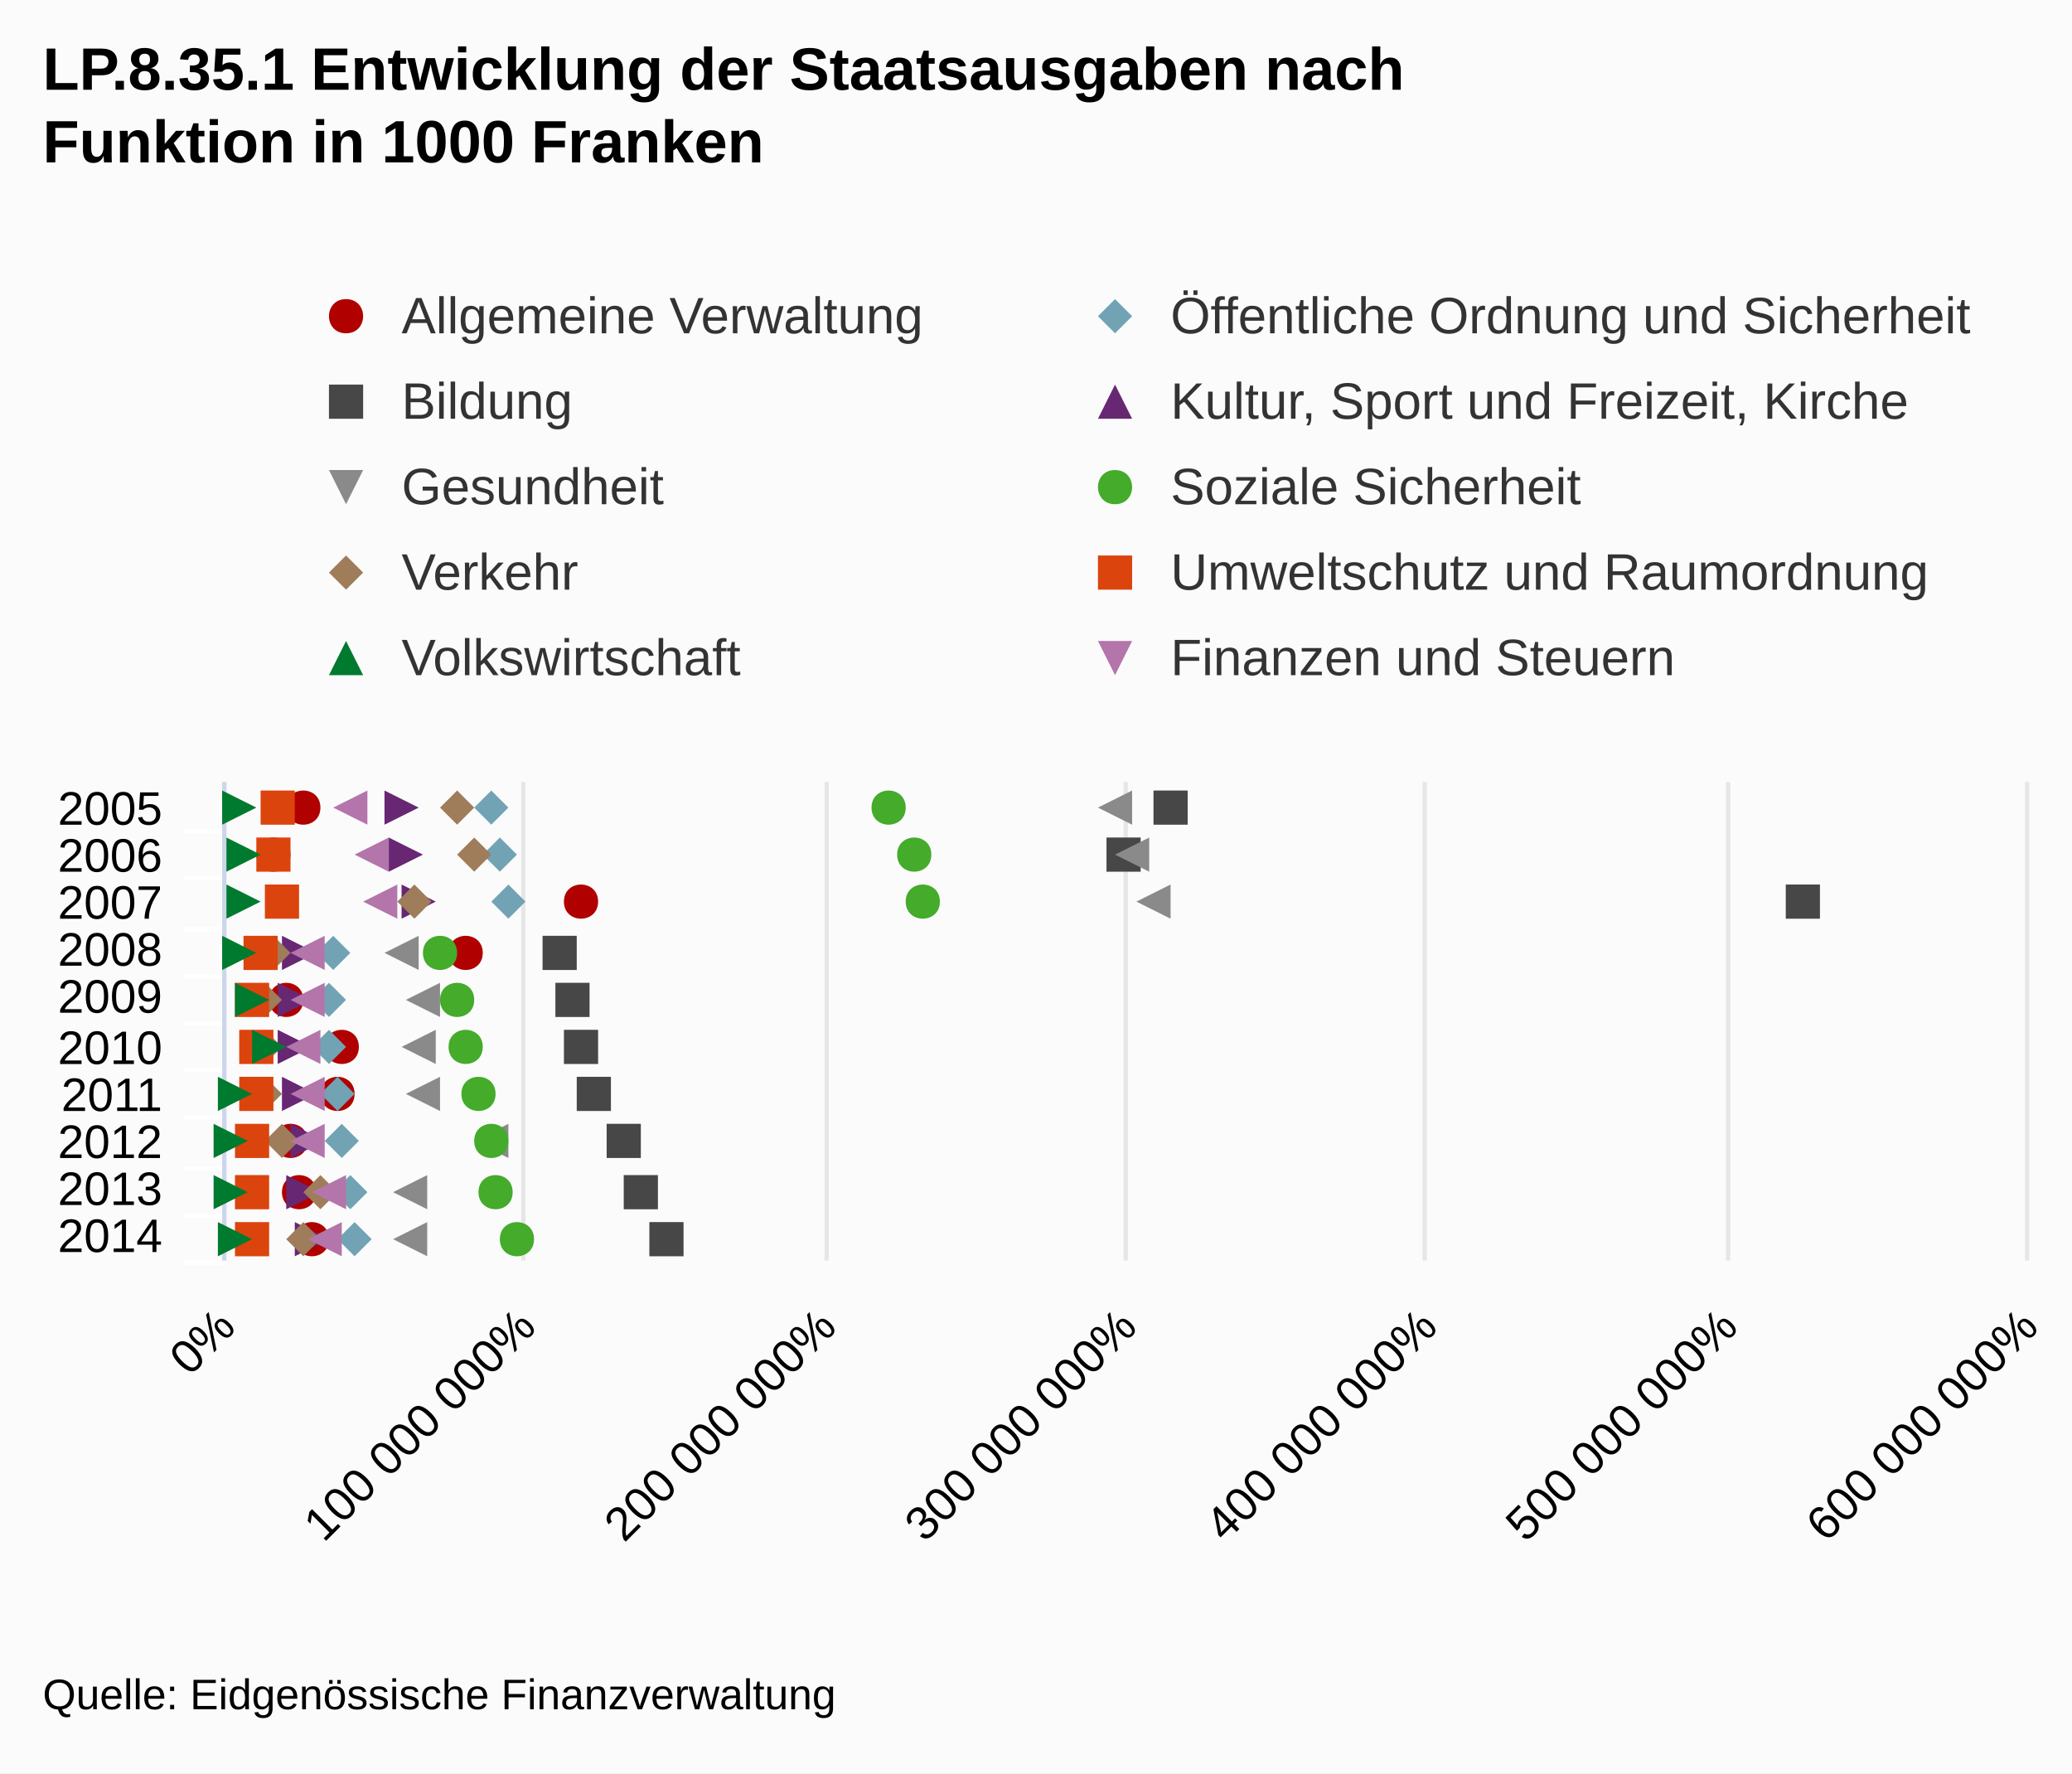
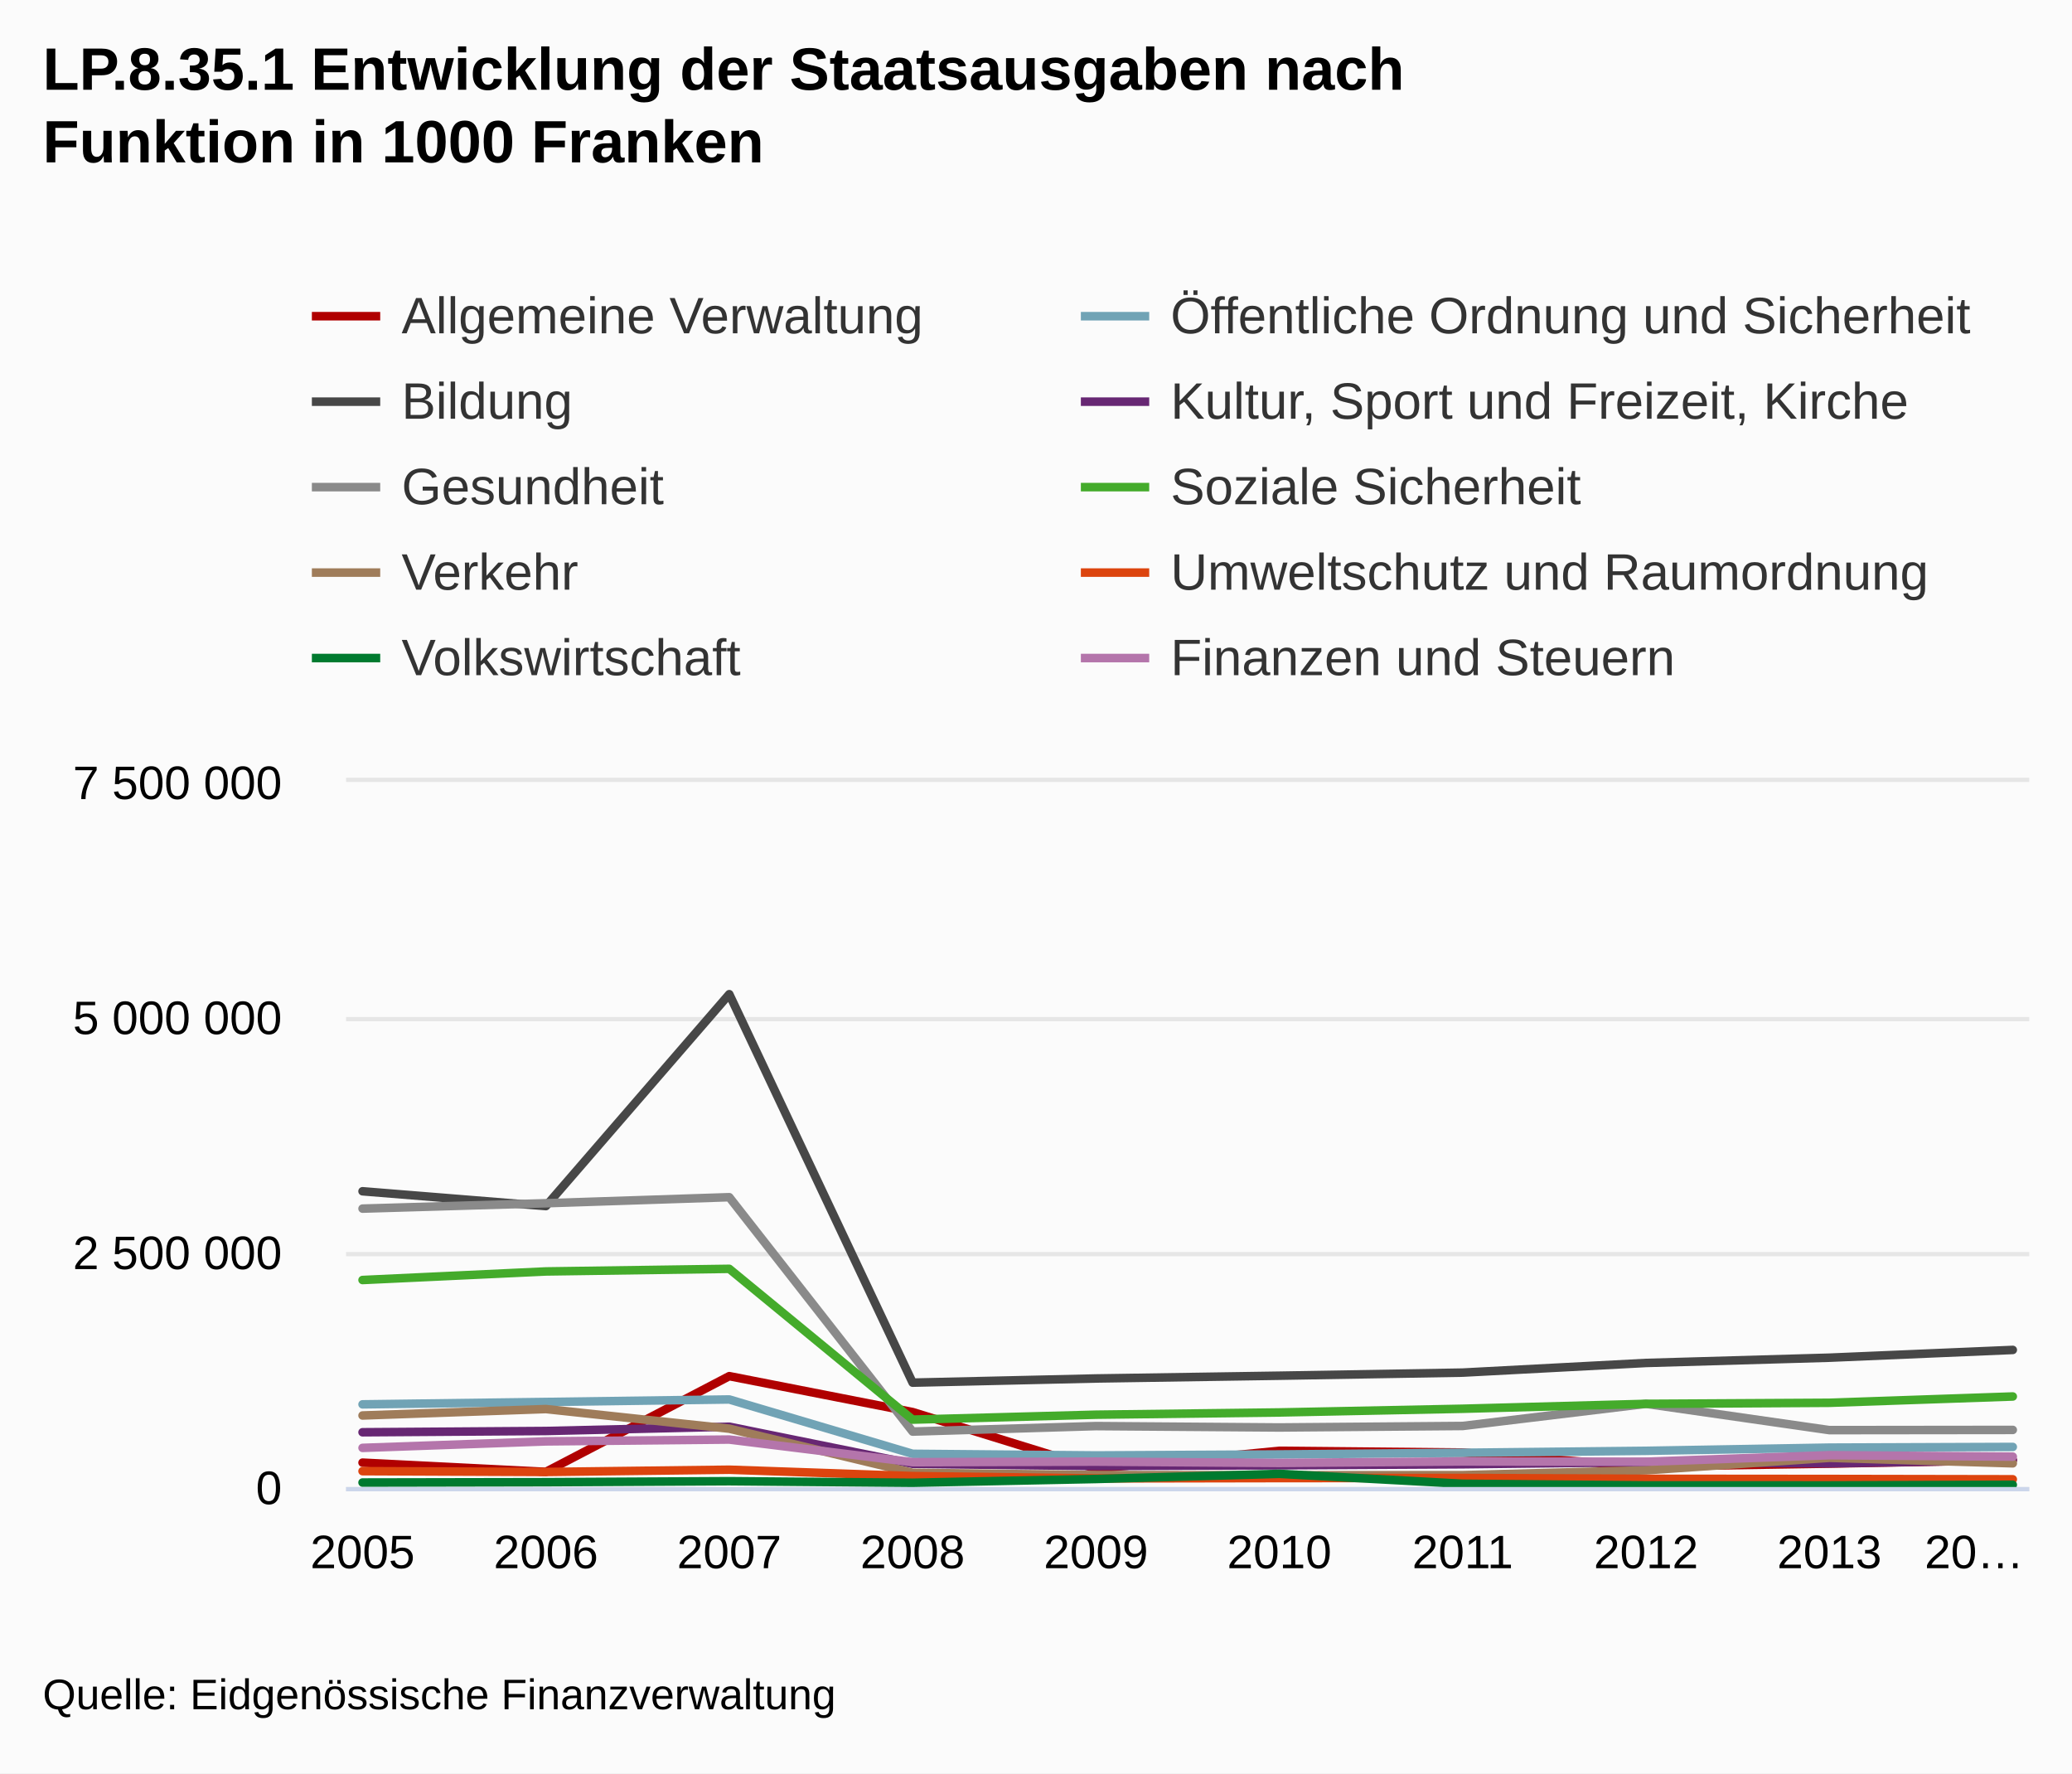
<svg xmlns="http://www.w3.org/2000/svg" class="highcharts-root" viewBox="0 0 485 415" font-family="Arial" font-size="12">
+   <defs>
+     <clipPath id="a">
+       <path fill="none" d="M0 0h394v165H0z" />
+     </clipPath>
+   </defs>
  <rect fill="#fbfbfb" class="highcharts-background" width="485" height="415" rx="0" ry="0" />
-   <path fill="none" class="highcharts-plot-background" d="M53 183h422v112H53z" />
+   <path fill="none" class="highcharts-plot-background" d="M81 183h394v165H81z" />
  <g class="highcharts-grid highcharts-xaxis-grid">
-     <path fill="none" class="highcharts-grid-line" d="M53 194.5h422m-422 11h422m-422 12h422m-422 11h422m-422 11h422m-422 11h422m-422 11h422m-422 12h422m-422 11h422m-422 11h422" />
+     <path fill="none" class="highcharts-grid-line" d="M84.5 183v165m43-165v165m43-165v165m43-165v165m43-165v165m42-165v165m43-165v165m43-165v165m43-165v165m43-165v165" />
  </g>
  <g class="highcharts-grid highcharts-yaxis-grid">
-     <path fill="none" stroke="#e6e6e6" class="highcharts-grid-line" d="M52.5 183v112m70-112v112m71-112v112m70-112v112m70-112v112m71-112v112m70-112v112" />
+     <path fill="none" stroke="#e6e6e6" class="highcharts-grid-line" d="M81 348.5h394m-394-55h394m-394-55h394m-394-56h394" />
  </g>
-   <path fill="none" class="highcharts-plot-border" d="M53 183h422v112H53z" />
+   <path fill="none" class="highcharts-plot-border" d="M81 183h394v165H81z" />
  <g class="highcharts-axis highcharts-xaxis">
-     <path fill="none" class="highcharts-tick" stroke="#FFF" d="M53 194.5H43m10 11H43m10 12H43m10 11H43m10 11H43m10 11H43m10 11H43m10 12H43m10 11H43m10 11H43" />
-     <path fill="none" class="highcharts-axis-line" stroke="#ccd6eb" d="M52.5 183v112" />
+     <path fill="none" class="highcharts-axis-line" stroke="#ccd6eb" d="M81 348.5h394" />
  </g>
  <g class="highcharts-axis highcharts-yaxis">
-     <path fill="none" class="highcharts-axis-line" d="M53 295h422" />
+     <path fill="none" class="highcharts-axis-line" d="M81 183v165" />
  </g>
  <g class="highcharts-series-group">
-     <g class="highcharts-markers highcharts-series-0 highcharts-scatter-series highcharts-color-undefined highcharts-tracker">
-       <path fill="#b00000" d="M77 290c0-5.328-8-5.328-8 0s8 5.328 8 0zm-3-11c0-5.328-8-5.328-8 0s8 5.328 8 0zm-2-12c0-5.328-8-5.328-8 0s8 5.328 8 0zm11-11c0-5.328-8-5.328-8 0s8 5.328 8 0zm1-11c0-5.328-8-5.328-8 0s8 5.328 8 0zm-13-11c0-5.328-8-5.328-8 0s8 5.328 8 0zm42-11c0-5.328-8-5.328-8 0s8 5.328 8 0zm27-12c0-5.328-8-5.328-8 0s8 5.328 8 0zm-72-11c0-5.328-8-5.328-8 0s8 5.328 8 0zm7-11c0-5.328-8-5.328-8 0s8 5.328 8 0z" class="highcharts-point" />
+     <g class="highcharts-series highcharts-series-0 highcharts-line-series highcharts-color-undefined" transform="translate(81 183)" clip-path="url(#a)">
+       <path fill="none" d="M3.863 159.295l42.92 2.154 42.919-22.397 42.919 8.41 42.92 13.251 42.919-4.187 42.92.406 42.918 3.273 42.92-.678 42.92-.82" class="highcharts-graph" stroke="#b00000" stroke-width="2" stroke-linejoin="round" stroke-linecap="round" />
+       <path fill="none" d="M-6.137 159.295h10l42.92 2.154 42.919-22.397 42.919 8.41 42.92 13.251 42.919-4.187 42.92.406 42.918 3.273 42.92-.678 42.92-.82h10" stroke-linejoin="round" stroke="rgba(192,192,192,0)" stroke-width="22" class="highcharts-tracker" />
    </g>
-     <g class="highcharts-markers highcharts-series-1 highcharts-scatter-series highcharts-color-undefined highcharts-tracker">
-       <path fill="#71a3b5" d="M87 290l-4-4-4 4 4 4zm-1-11l-4-4-4 4 4 4zm-2-12l-4-4-4 4 4 4zm-1-11l-4-4-4 4 4 4zm-2-11l-4-4-4 4 4 4zm0-11l-4-4-4 4 4 4zm1-11l-4-4-4 4 4 4zm41-12l-4-4-4 4 4 4zm-2-11l-4-4-4 4 4 4zm-2-11l-4-4-4 4 4 4z" class="highcharts-point" />
+     <g class="highcharts-series highcharts-series-1 highcharts-line-series highcharts-color-undefined" transform="translate(81 183)" clip-path="url(#a)">
+       <path fill="none" d="M3.863 145.654l42.92-.558 42.919-.587 42.919 12.718 42.92.382 42.919-.235 42.92-.386 42.918-.461 42.92-.747 42.92-.16" class="highcharts-graph" stroke="#71a3b5" stroke-width="2" stroke-linejoin="round" stroke-linecap="round" />
+       <path fill="none" d="M-6.137 145.654h10l42.92-.558 42.919-.587 42.919 12.718 42.92.382 42.919-.235 42.92-.386 42.918-.461 42.92-.747 42.92-.16h10" stroke-linejoin="round" stroke="rgba(192,192,192,0)" stroke-width="22" class="highcharts-tracker" />
    </g>
-     <g class="highcharts-markers highcharts-series-2 highcharts-scatter-series highcharts-color-undefined highcharts-tracker">
-       <path fill="#474747" d="M160 294v-8h-8v8zm-6-11v-8h-8v8zm-4-12v-8h-8v8zm-7-11v-8h-8v8zm-3-11v-8h-8v8zm-2-11v-8h-8v8zm-3-11v-8h-8v8zm291-12v-8h-8v8zm-159-11v-8h-8v8zm11-11v-8h-8v8z" class="highcharts-point" />
+     <g class="highcharts-series highcharts-series-2 highcharts-line-series highcharts-color-undefined" transform="translate(81 183)" clip-path="url(#a)">
+       <path fill="none" d="M3.863 95.787l42.92 3.467 42.919-49.59 42.919 90.91 42.92-.978 42.919-.648 42.92-.723 42.918-2.26 42.92-1.232 42.92-1.817" class="highcharts-graph" stroke="#474747" stroke-width="2" stroke-linejoin="round" stroke-linecap="round" />
+       <path fill="none" d="M-6.137 95.787h10l42.92 3.467 42.919-49.59 42.919 90.91 42.92-.978 42.919-.648 42.92-.723 42.918-2.26 42.92-1.232 42.92-1.817h10" stroke-linejoin="round" stroke="rgba(192,192,192,0)" stroke-width="22" class="highcharts-tracker" />
    </g>
-     <g class="highcharts-markers highcharts-series-3 highcharts-scatter-series highcharts-color-undefined highcharts-tracker">
-       <path fill="#672773" d="M77 290l-8-4v8zm-2-11l-8-4v8zm1-12l-8-4v8zm-2-11l-8-4v8zm-1-11l-8-4v8zm0-11l-8-4v8zm1-11l-8-4v8zm28-12l-8-4v8zm-3-11l-8-4v8zm-1-11l-8-4v8z" class="highcharts-point" />
+     <g class="highcharts-series highcharts-series-3 highcharts-line-series highcharts-color-undefined" transform="translate(81 183)" clip-path="url(#a)">
+       <path fill="none" d="M3.863 152.184l42.92-.296 42.919-1.004 42.919 8.694 42.92.512 42.919-.176 42.92-.237 42.918-.505 42.92.29 42.92-.751" class="highcharts-graph" stroke="#672773" stroke-width="2" stroke-linejoin="round" stroke-linecap="round" />
+       <path fill="none" d="M-6.137 152.184h10l42.92-.296 42.919-1.004 42.919 8.694 42.92.512 42.919-.176 42.92-.237 42.918-.505 42.92.29 42.92-.751h10" stroke-linejoin="round" stroke="rgba(192,192,192,0)" stroke-width="22" class="highcharts-tracker" />
    </g>
-     <g class="highcharts-markers highcharts-series-4 highcharts-scatter-series highcharts-color-undefined highcharts-tracker">
-       <path fill="#8a8a8a" d="M100 294v-8l-8 4zm0-11v-8l-8 4zm19-12v-8l-8 4zm-16-11v-8l-8 4zm-1-11v-8l-8 4zm1-11v-8l-8 4zm-5-11v-8l-8 4zm176-12v-8l-8 4zm-5-11v-8l-8 4zm-4-11v-8l-8 4z" class="highcharts-point" />
+     <g class="highcharts-series highcharts-series-4 highcharts-line-series highcharts-color-undefined" transform="translate(81 183)" clip-path="url(#a)">
+       <path fill="none" d="M3.863 99.847l42.92-1.258 42.919-1.416 42.919 54.852 42.92-1.281 42.919.321 42.92-.351 42.918-5.185 42.92 6.157 42.92-.049" class="highcharts-graph" stroke="#8a8a8a" stroke-width="2" stroke-linejoin="round" stroke-linecap="round" />
+       <path fill="none" d="M-6.137 99.847h10l42.92-1.258 42.919-1.416 42.919 54.852 42.92-1.281 42.919.321 42.92-.351 42.918-5.185 42.92 6.157 42.92-.049h10" stroke-linejoin="round" stroke="rgba(192,192,192,0)" stroke-width="22" class="highcharts-tracker" />
    </g>
-     <g class="highcharts-markers highcharts-series-5 highcharts-scatter-series highcharts-color-undefined highcharts-tracker">
-       <path fill="#44ab2b" d="M125 290c0-5.328-8-5.328-8 0s8 5.328 8 0zm-5-11c0-5.328-8-5.328-8 0s8 5.328 8 0zm-1-12c0-5.328-8-5.328-8 0s8 5.328 8 0zm-3-11c0-5.328-8-5.328-8 0s8 5.328 8 0zm-3-11c0-5.328-8-5.328-8 0s8 5.328 8 0zm-2-11c0-5.328-8-5.328-8 0s8 5.328 8 0zm-4-11c0-5.328-8-5.328-8 0s8 5.328 8 0zm113-12c0-5.328-8-5.328-8 0s8 5.328 8 0zm-2-11c0-5.328-8-5.328-8 0s8 5.328 8 0zm-6-11c0-5.328-8-5.328-8 0s8 5.328 8 0z" class="highcharts-point" />
+     <g class="highcharts-series highcharts-series-5 highcharts-line-series highcharts-color-undefined" transform="translate(81 183)" clip-path="url(#a)">
+       <path fill="none" d="M3.863 116.554l42.92-2.005 42.919-.611 42.919 35.287 42.92-1.15 42.919-.527 42.92-.865 42.918-1.148 42.92-.247 42.92-1.476" class="highcharts-graph" stroke="#44ab2b" stroke-width="2" stroke-linejoin="round" stroke-linecap="round" />
+       <path fill="none" d="M-6.137 116.554h10l42.92-2.005 42.919-.611 42.919 35.287 42.92-1.15 42.919-.527 42.92-.865 42.918-1.148 42.92-.247 42.92-1.476h10" stroke-linejoin="round" stroke="rgba(192,192,192,0)" stroke-width="22" class="highcharts-tracker" />
    </g>
-     <g class="highcharts-markers highcharts-series-6 highcharts-scatter-series highcharts-color-undefined highcharts-tracker">
-       <path fill="#9f7c5a" d="M75 290l-4-4-4 4 4 4zm4-11l-4-4-4 4 4 4zm-9-12l-4-4-4 4 4 4zm-4-11l-4-4-4 4 4 4zm0-11l-4-4-4 4 4 4zm0-11l-4-4-4 4 4 4zm2-11l-4-4-4 4 4 4zm33-12l-4-4-4 4 4 4zm14-11l-4-4-4 4 4 4zm-4-11l-4-4-4 4 4 4z" class="highcharts-point" />
+     <g class="highcharts-series highcharts-series-6 highcharts-line-series highcharts-color-undefined" transform="translate(81 183)" clip-path="url(#a)">
+       <path fill="none" d="M3.863 148.259l42.92-1.505 42.919 4.594 42.919 10.326 42.92.515 42.919.057 42.92-.026 42.918-1.135 42.92-2.92 42.92 1.29" class="highcharts-graph" stroke="#9f7c5a" stroke-width="2" stroke-linejoin="round" stroke-linecap="round" />
+       <path fill="none" d="M-6.137 148.259h10l42.92-1.505 42.919 4.594 42.919 10.326 42.92.515 42.919.057 42.92-.026 42.918-1.135 42.92-2.92 42.92 1.29h10" stroke-linejoin="round" stroke="rgba(192,192,192,0)" stroke-width="22" class="highcharts-tracker" />
    </g>
-     <g class="highcharts-markers highcharts-series-7 highcharts-scatter-series highcharts-color-undefined highcharts-tracker">
-       <path fill="#dc440e" d="M63 294v-8h-8v8zm0-11v-8h-8v8zm0-12v-8h-8v8zm1-11v-8h-8v8zm0-11v-8h-8v8zm-1-11v-8h-8v8zm2-11v-8h-8v8zm5-12v-8h-8v8zm-2-11v-8h-8v8zm1-11v-8h-8v8z" class="highcharts-point" />
+     <g class="highcharts-series highcharts-series-7 highcharts-line-series highcharts-color-undefined" transform="translate(81 183)" clip-path="url(#a)">
+       <path fill="none" d="M3.863 161.288l42.92.188 42.919-.527 42.919 1.49 42.92.55 42.919-.078 42.92-.03 42.918.196 42.92.039 42.92.074" class="highcharts-graph" stroke="#dc440e" stroke-width="2" stroke-linejoin="round" stroke-linecap="round" />
+       <path fill="none" d="M-6.137 161.288h10l42.92.188 42.919-.527 42.919 1.49 42.92.55 42.919-.078 42.92-.03 42.918.196 42.92.039 42.92.074h10" stroke-linejoin="round" stroke="rgba(192,192,192,0)" stroke-width="22" class="highcharts-tracker" />
    </g>
-     <g class="highcharts-markers highcharts-series-8 highcharts-scatter-series highcharts-color-undefined highcharts-tracker">
-       <path fill="#007a2f" d="M59 290l-8-4v8zm-1-11l-8-4v8zm0-12l-8-4v8zm1-11l-8-4v8zm8-11l-8-4v8zm-4-11l-8-4v8zm-3-11l-8-4v8zm1-12l-8-4v8zm0-11l-8-4v8zm-1-11l-8-4v8z" class="highcharts-point" />
+     <g class="highcharts-series highcharts-series-8 highcharts-line-series highcharts-color-undefined" transform="translate(81 183)" clip-path="url(#a)">
+       <path fill="none" d="M3.863 163.95l42.92-.082 42.919-.23 42.919.363 42.92-.877 42.919-1.207 42.92 2.322 42.918.386 42.92.009 42.92-.153" class="highcharts-graph" stroke="#007a2f" stroke-width="2" stroke-linejoin="round" stroke-linecap="round" />
+       <path fill="none" d="M-6.137 163.95h10l42.92-.082 42.919-.23 42.919.363 42.92-.877 42.919-1.207 42.92 2.322 42.918.386 42.92.009 42.92-.153h10" stroke-linejoin="round" stroke="rgba(192,192,192,0)" stroke-width="22" class="highcharts-tracker" />
    </g>
-     <g class="highcharts-markers highcharts-series-9 highcharts-scatter-series highcharts-color-undefined highcharts-tracker">
-       <path fill="#b475ab" d="M80 294v-8l-8 4zm1-11v-8l-8 4zm-5-12v-8l-8 4zm0-11v-8l-8 4zm-1-11v-8l-8 4zm1-11v-8l-8 4zm0-11v-8l-8 4zm17-12v-8l-8 4zm-2-11v-8l-8 4zm-5-11v-8l-8 4z" class="highcharts-point" />
+     <g class="highcharts-series highcharts-series-9 highcharts-line-series highcharts-color-undefined" transform="translate(81 183)" clip-path="url(#a)">
+       <path fill="none" d="M3.863 155.84l42.92-1.52 42.919-.428 42.919 5.296 42.92-.131 42.919.308 42.92-.345 42.918.06 42.92-1.524 42.92.332" class="highcharts-graph" stroke="#b475ab" stroke-width="2" stroke-linejoin="round" stroke-linecap="round" />
+       <path fill="none" d="M-6.137 155.84h10l42.92-1.52 42.919-.428 42.919 5.296 42.92-.131 42.919.308 42.92-.345 42.918.06 42.92-1.524 42.92.332h10" stroke-linejoin="round" stroke="rgba(192,192,192,0)" stroke-width="22" class="highcharts-tracker" />
    </g>
  </g>
  <text x="10" class="highcharts-title" style="width:421px" y="21" color="#000" font-size="14" font-weight="700">
    <tspan>LP.8.35.1 Entwicklung der Staatsausgaben nach</tspan>
    <tspan dy="17" x="10">Funktion in 1000 Franken</tspan>
  </text>
  <g class="highcharts-legend" transform="translate(65 60)">
    <rect fill="none" class="highcharts-legend-box" rx="0" ry="0" width="356" height="111" />
-     <g class="highcharts-legend-item highcharts-scatter-series highcharts-color-undefined highcharts-series-0">
-       <path fill="none" d="M8 14h16" class="highcharts-graph" />
-       <path fill="#b00000" d="M16 10c5.328 0 5.328 8 0 8s-5.328-8 0-8z" class="highcharts-point" />
+     <g class="highcharts-legend-item highcharts-line-series highcharts-color-undefined highcharts-series-0">
+       <path fill="none" d="M8 14h16" class="highcharts-graph" stroke="#b00000" stroke-width="2" />
      <text x="21" y="15" color="#333" font-weight="400" cursor="pointer" fill="#333" transform="translate(8 3)">
        <tspan>Allgemeine Verwaltung</tspan>
      </text>
    </g>
-     <g class="highcharts-legend-item highcharts-scatter-series highcharts-color-undefined highcharts-series-1">
-       <path fill="none" d="M188 14h16" class="highcharts-graph" />
-       <path fill="#71a3b5" d="M196 10l4 4-4 4-4-4z" class="highcharts-point" />
+     <g class="highcharts-legend-item highcharts-line-series highcharts-color-undefined highcharts-series-1">
+       <path fill="none" d="M188 14h16" class="highcharts-graph" stroke="#71a3b5" stroke-width="2" />
      <text x="21" y="15" color="#333" font-weight="400" cursor="pointer" fill="#333" transform="translate(188 3)">
        <tspan>Öffentliche Ordnung und Sicherheit</tspan>
      </text>
    </g>
-     <g class="highcharts-legend-item highcharts-scatter-series highcharts-color-undefined highcharts-series-2">
-       <path fill="none" d="M8 34h16" class="highcharts-graph" />
-       <path fill="#474747" d="M12 30h8v8h-8z" class="highcharts-point" />
+     <g class="highcharts-legend-item highcharts-line-series highcharts-color-undefined highcharts-series-2">
+       <path fill="none" d="M8 34h16" class="highcharts-graph" stroke="#474747" stroke-width="2" />
      <text x="21" y="15" color="#333" font-weight="400" cursor="pointer" fill="#333" transform="translate(8 23)">
                Bildung
            </text>
    </g>
-     <g class="highcharts-legend-item highcharts-scatter-series highcharts-color-undefined highcharts-series-3">
-       <path fill="none" d="M188 34h16" class="highcharts-graph" />
-       <path fill="#672773" d="M196 30l4 8h-8z" class="highcharts-point" />
+     <g class="highcharts-legend-item highcharts-line-series highcharts-color-undefined highcharts-series-3">
+       <path fill="none" d="M188 34h16" class="highcharts-graph" stroke="#672773" stroke-width="2" />
      <text x="21" y="15" color="#333" font-weight="400" cursor="pointer" fill="#333" transform="translate(188 23)">
        <tspan>Kultur, Sport und Freizeit, Kirche</tspan>
      </text>
    </g>
-     <g class="highcharts-legend-item highcharts-scatter-series highcharts-color-undefined highcharts-series-4">
-       <path fill="none" d="M8 54h16" class="highcharts-graph" />
-       <path fill="#8a8a8a" d="M12 50h8l-4 8z" class="highcharts-point" />
+     <g class="highcharts-legend-item highcharts-line-series highcharts-color-undefined highcharts-series-4">
+       <path fill="none" d="M8 54h16" class="highcharts-graph" stroke="#8a8a8a" stroke-width="2" />
      <text x="21" y="15" color="#333" font-weight="400" cursor="pointer" fill="#333" transform="translate(8 43)">
                Gesundheit
            </text>
    </g>
-     <g class="highcharts-legend-item highcharts-scatter-series highcharts-color-undefined highcharts-series-5">
-       <path fill="none" d="M188 54h16" class="highcharts-graph" />
-       <path fill="#44ab2b" d="M196 50c5.328 0 5.328 8 0 8s-5.328-8 0-8z" class="highcharts-point" />
+     <g class="highcharts-legend-item highcharts-line-series highcharts-color-undefined highcharts-series-5">
+       <path fill="none" d="M188 54h16" class="highcharts-graph" stroke="#44ab2b" stroke-width="2" />
      <text x="21" y="15" color="#333" font-weight="400" cursor="pointer" fill="#333" transform="translate(188 43)">
        <tspan>Soziale Sicherheit</tspan>
      </text>
    </g>
-     <g class="highcharts-legend-item highcharts-scatter-series highcharts-color-undefined highcharts-series-6">
-       <path fill="none" d="M8 74h16" class="highcharts-graph" />
-       <path fill="#9f7c5a" d="M16 70l4 4-4 4-4-4z" class="highcharts-point" />
+     <g class="highcharts-legend-item highcharts-line-series highcharts-color-undefined highcharts-series-6">
+       <path fill="none" d="M8 74h16" class="highcharts-graph" stroke="#9f7c5a" stroke-width="2" />
      <text x="21" y="15" color="#333" font-weight="400" cursor="pointer" fill="#333" transform="translate(8 63)">
                Verkehr
            </text>
    </g>
-     <g class="highcharts-legend-item highcharts-scatter-series highcharts-color-undefined highcharts-series-7">
-       <path fill="none" d="M188 74h16" class="highcharts-graph" />
-       <path fill="#dc440e" d="M192 70h8v8h-8z" class="highcharts-point" />
+     <g class="highcharts-legend-item highcharts-line-series highcharts-color-undefined highcharts-series-7">
+       <path fill="none" d="M188 74h16" class="highcharts-graph" stroke="#dc440e" stroke-width="2" />
      <text x="21" y="15" color="#333" font-weight="400" cursor="pointer" fill="#333" transform="translate(188 63)">
        <tspan>Umweltschutz und Raumordnung</tspan>
      </text>
    </g>
-     <g class="highcharts-legend-item highcharts-scatter-series highcharts-color-undefined highcharts-series-8">
-       <path fill="none" d="M8 94h16" class="highcharts-graph" />
-       <path fill="#007a2f" d="M16 90l4 8h-8z" class="highcharts-point" />
+     <g class="highcharts-legend-item highcharts-line-series highcharts-color-undefined highcharts-series-8">
+       <path fill="none" d="M8 94h16" class="highcharts-graph" stroke="#007a2f" stroke-width="2" />
      <text x="21" y="15" color="#333" font-weight="400" cursor="pointer" fill="#333" transform="translate(8 83)">
                Volkswirtschaft
            </text>
    </g>
-     <g class="highcharts-legend-item highcharts-scatter-series highcharts-color-undefined highcharts-series-9">
-       <path fill="none" d="M188 94h16" class="highcharts-graph" />
-       <path fill="#b475ab" d="M192 90h8l-4 8z" class="highcharts-point" />
+     <g class="highcharts-legend-item highcharts-line-series highcharts-color-undefined highcharts-series-9">
+       <path fill="none" d="M188 94h16" class="highcharts-graph" stroke="#b475ab" stroke-width="2" />
      <text x="21" y="15" color="#333" font-weight="400" cursor="pointer" fill="#333" transform="translate(188 83)">
        <tspan>Finanzen und Steuern</tspan>
      </text>
    </g>
  </g>
-   <g class="highcharts-axis-labels highcharts-xaxis-labels" text-anchor="end" color="#000" cursor="default" font-size="11">
-     <text x="38" style="width:150px" y="193" text-overflow="ellipsis">
-       <tspan>2005</tspan>
-     </text>
-     <text x="38" style="width:150px" y="204" text-overflow="ellipsis">
-       <tspan>2006</tspan>
-     </text>
-     <text x="38" style="width:150px" y="215" text-overflow="ellipsis">
-       <tspan>2007</tspan>
-     </text>
-     <text x="38" style="width:150px" y="226" text-overflow="ellipsis">
-       <tspan>2008</tspan>
-     </text>
-     <text x="38" style="width:150px" y="237" text-overflow="ellipsis">
-       <tspan>2009</tspan>
-     </text>
-     <text x="38" style="width:150px" y="249" text-overflow="ellipsis">
-       <tspan>2010</tspan>
-     </text>
-     <text x="38" style="width:150px" y="260" text-overflow="ellipsis">
-       <tspan>2011</tspan>
-     </text>
-     <text x="38" style="width:150px" y="271" text-overflow="ellipsis">
-       <tspan>2012</tspan>
-     </text>
-     <text x="38" style="width:150px" y="282" text-overflow="ellipsis">
-       <tspan>2013</tspan>
-     </text>
-     <text x="38" style="width:150px" y="293" text-overflow="ellipsis">
-       <tspan>2014</tspan>
+   <g class="highcharts-axis-labels highcharts-xaxis-labels" text-anchor="middle" color="#000" cursor="default" font-size="11">
+     <text x="84.863" y="367">
+             2005
+         </text>
+     <text x="127.782" y="367">
+             2006
+         </text>
+     <text x="170.702" y="367">
+             2007
+         </text>
+     <text x="213.621" y="367">
+             2008
+         </text>
+     <text x="256.54" y="367">
+             2009
+         </text>
+     <text x="299.46" y="367">
+             2010
+         </text>
+     <text x="342.379" y="367">
+             2011
+         </text>
+     <text x="385.298" y="367">
+             2012
+         </text>
+     <text x="428.218" y="367">
+             2013
+         </text>
+     <text x="462.124" style="width:25.752" y="367" text-overflow="ellipsis">
+       <tspan>20…</tspan>
    </text>
  </g>
  <g class="highcharts-axis-labels highcharts-yaxis-labels" text-anchor="end" color="#000" cursor="default" font-size="11">
-     <text x="55.593" style="width:415px" transform="rotate(-45 55.593 311)" y="311" text-overflow="ellipsis">
-       <tspan>0%</tspan>
+     <text x="66" style="width:150px" y="352">
+       <tspan>0</tspan>
    </text>
-     <text x="125.926" style="width:415px" transform="rotate(-45 125.926 311)" y="311" text-overflow="ellipsis">
-       <tspan>100 000 000%</tspan>
+     <text x="66" style="width:150px" y="297">
+       <tspan>2 500 000</tspan>
    </text>
-     <text x="196.259" style="width:415px" transform="rotate(-45 196.26 311)" y="311" text-overflow="ellipsis">
-       <tspan>200 000 000%</tspan>
+     <text x="66" style="width:150px" y="242">
+       <tspan>5 000 000</tspan>
    </text>
-     <text x="266.593" style="width:415px" transform="rotate(-45 266.593 311)" y="311" text-overflow="ellipsis">
-       <tspan>300 000 000%</tspan>
-     </text>
-     <text x="336.926" style="width:415px" transform="rotate(-45 336.926 311)" y="311" text-overflow="ellipsis">
-       <tspan>400 000 000%</tspan>
-     </text>
-     <text x="407.259" style="width:415px" transform="rotate(-45 407.26 311)" y="311" text-overflow="ellipsis">
-       <tspan>500 000 000%</tspan>
-     </text>
-     <text x="477.593" style="width:415px" transform="rotate(-45 477.593 311)" y="311" text-overflow="ellipsis">
-       <tspan>600 000 000%</tspan>
+     <text x="66" style="width:150px" y="187">
+       <tspan>7 500 000</tspan>
    </text>
  </g>
  <text x="10" class="highcharts-credits" y="400" cursor="default" color="#000" font-size="10">
    <tspan>Quelle: Eidgenössische Finanzverwaltung</tspan>
  </text>
</svg>
